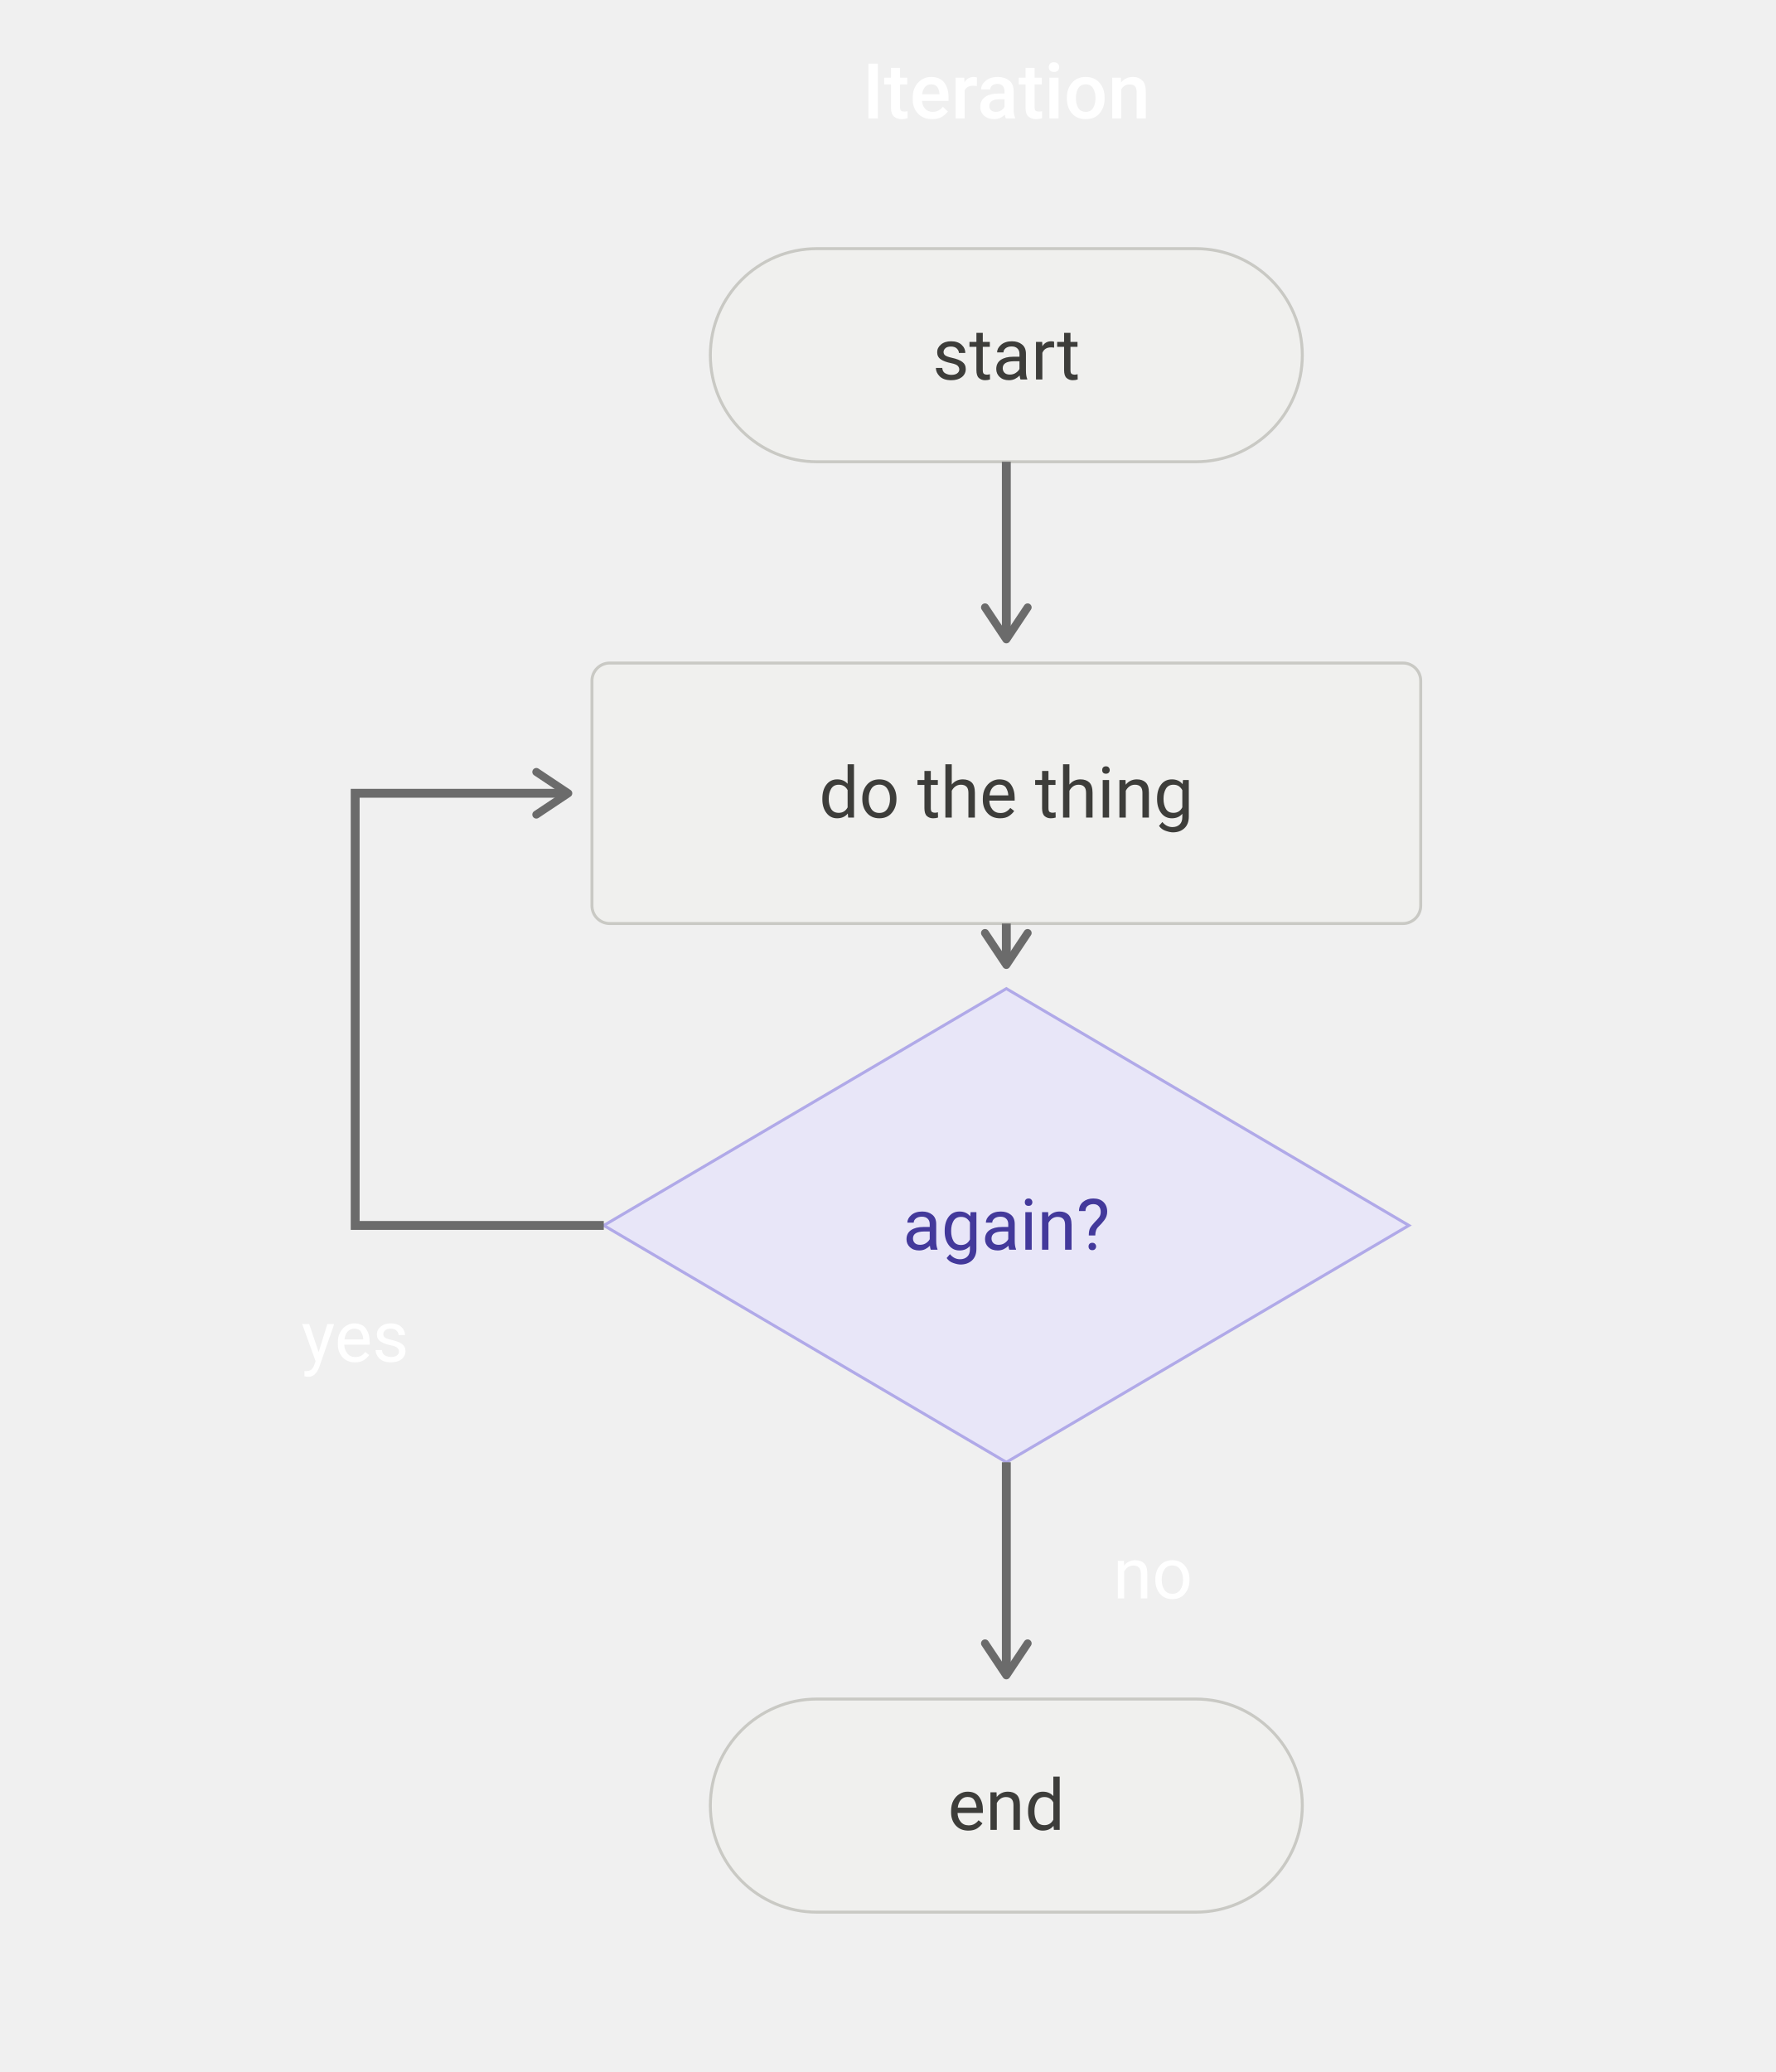
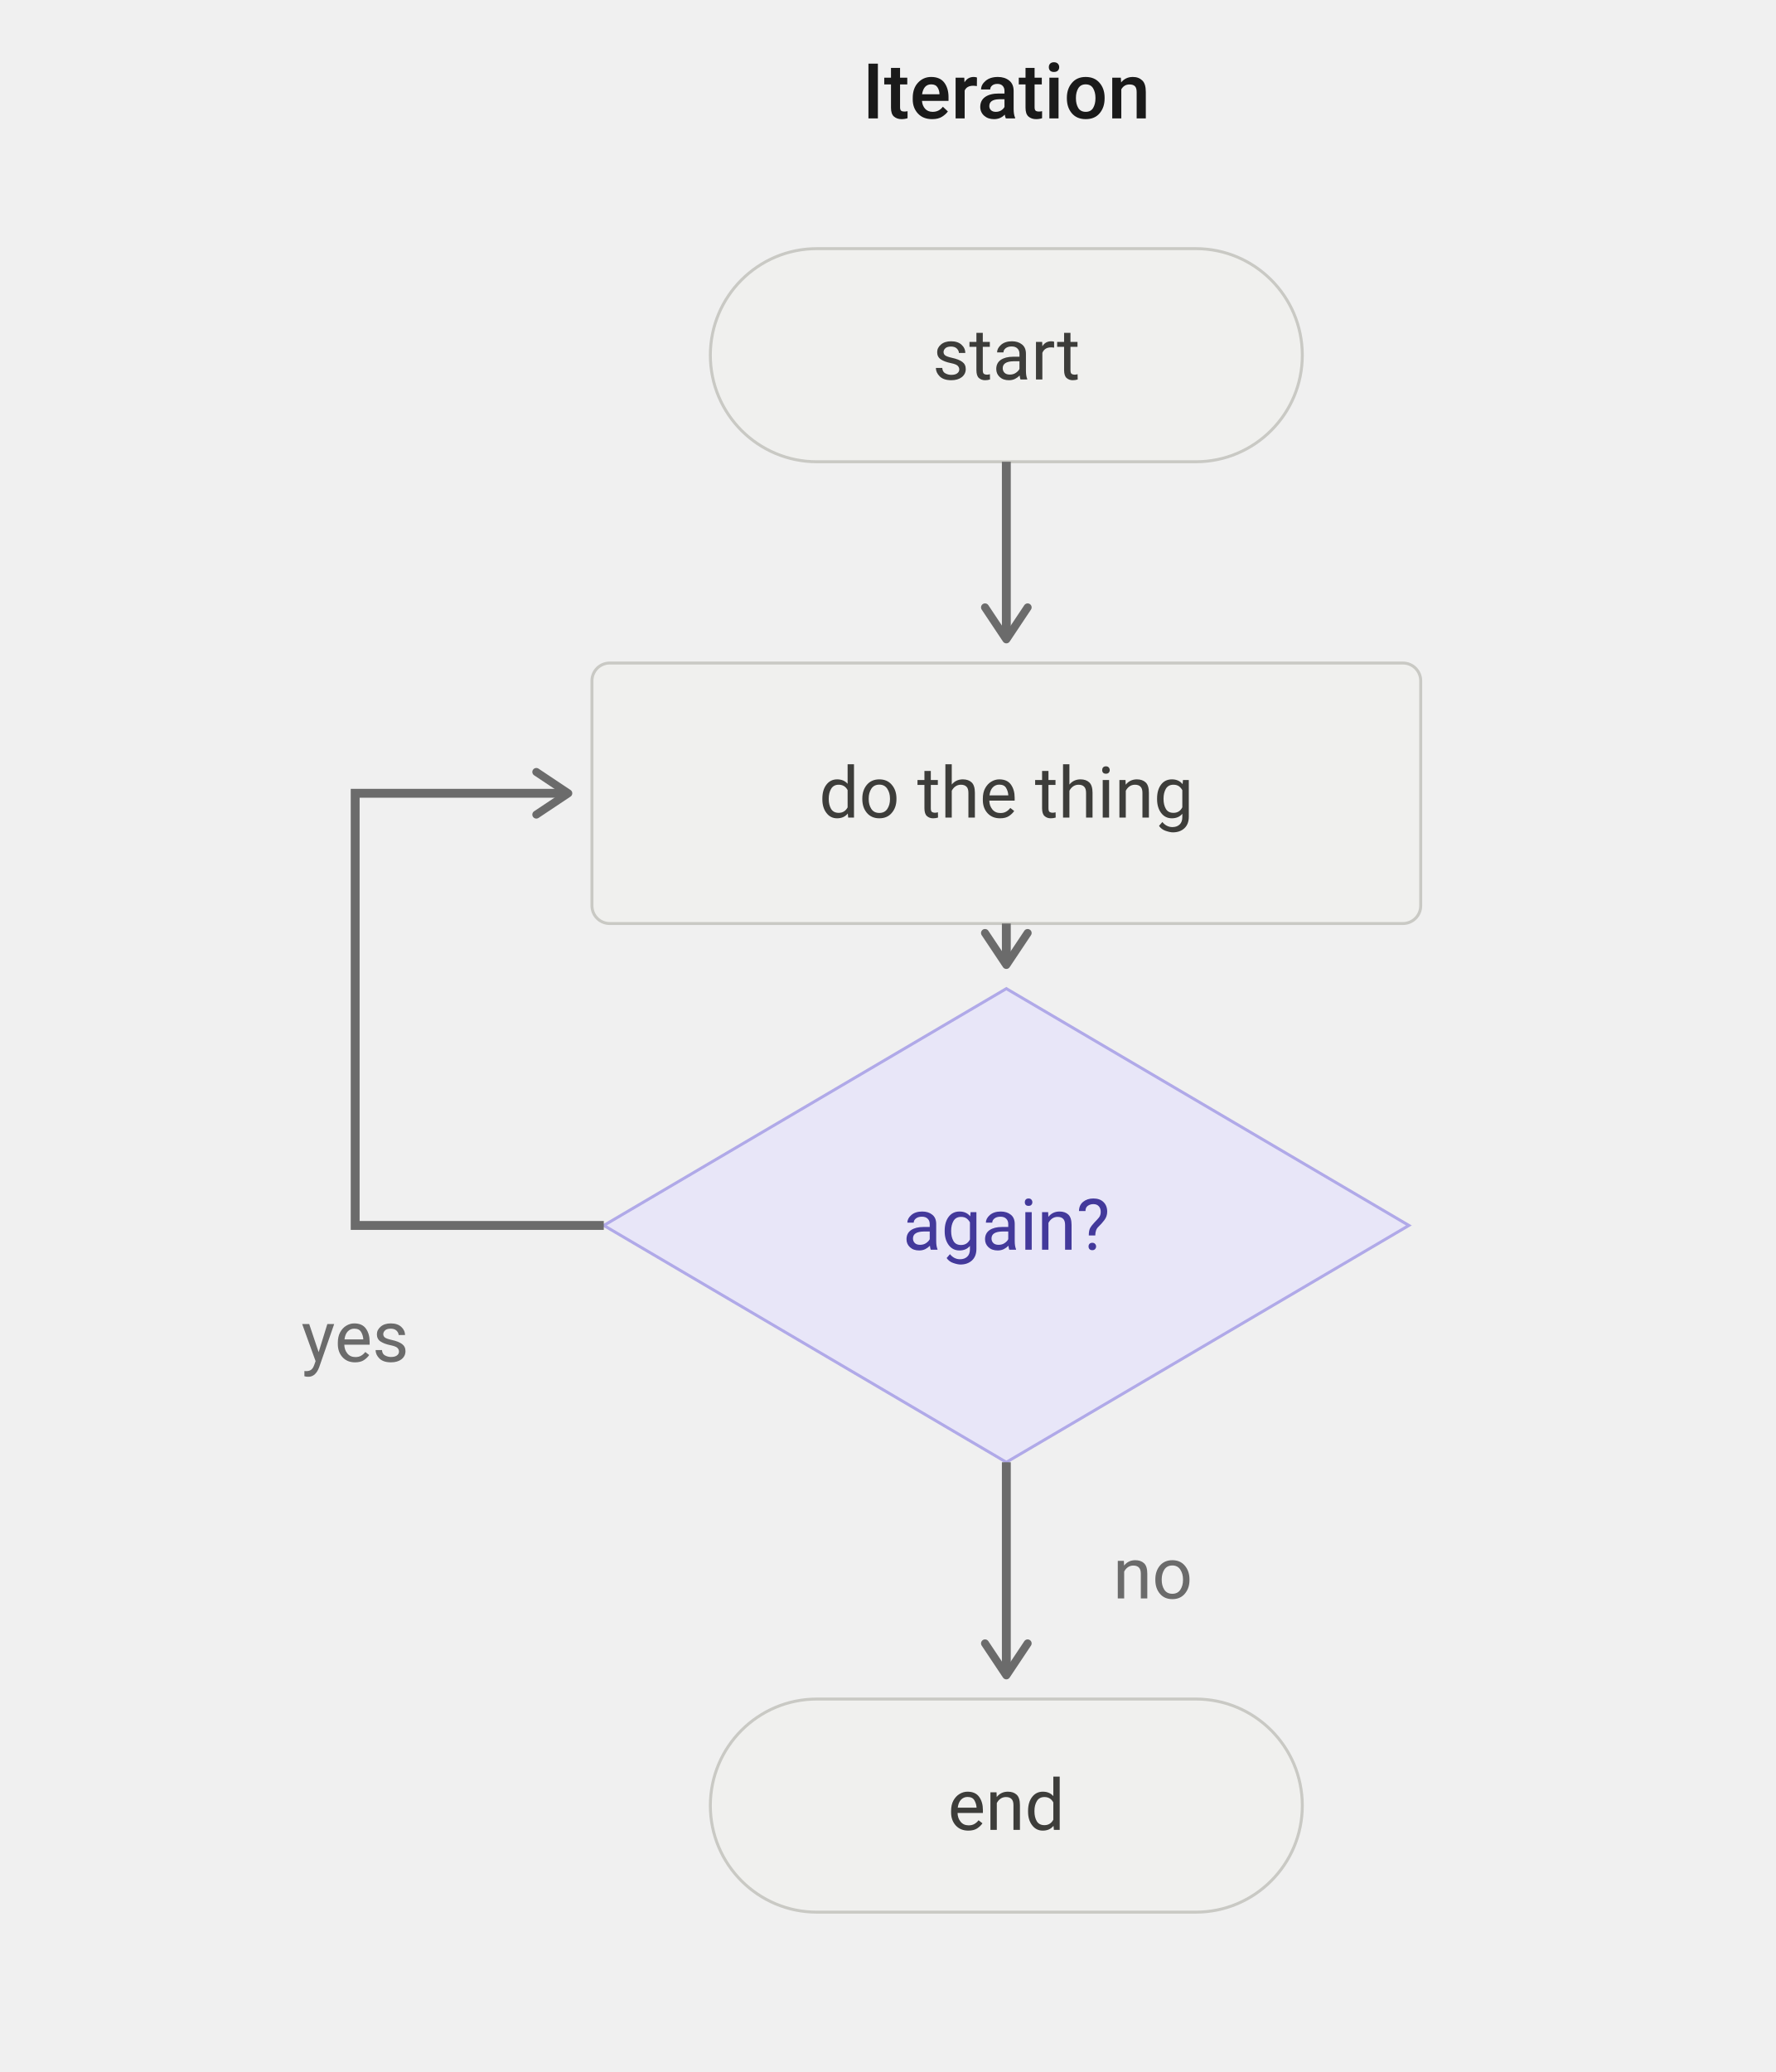
<svg xmlns="http://www.w3.org/2000/svg" width="100%" viewBox="0 0 300 350" font-family="ui-sans-serif, system-ui, -apple-system, 'Segoe UI', Roboto, sans-serif">
+   <style>
+     .ink   { fill: #1A1A1A; }
+     .muted { fill: #6B6B6B; }
+     .wire  { stroke: #6B6B6B; }
+     @media (prefers-color-scheme: dark) {
+       .ink   { fill: #FFFFFF; }
+       .muted { fill: #FFFFFF; }
+       .wire  { stroke: #9A9A95; }
+     }
+   </style>
  <defs>
    <marker id="itrArrow" viewBox="0 0 10 10" refX="8" refY="5" markerWidth="6" markerHeight="6" orient="auto-start-reverse">
-       <path d="M2 1L8 5L2 9" fill="none" stroke="#6B6B6B" stroke-width="1.5" stroke-linecap="round" stroke-linejoin="round" />
+       <path class="wire" d="M2 1L8 5L2 9" fill="none" stroke="#6B6B6B" stroke-width="1.5" stroke-linecap="round" stroke-linejoin="round" />
    </marker>
  </defs>
-   <text x="170" y="20" text-anchor="middle" font-size="13" font-weight="500" fill="#FFFFFF">Iteration</text>
+   <text x="170" y="20" text-anchor="middle" font-size="13" font-weight="500" class="ink" fill="#1A1A1A">Iteration</text>
  <rect x="120" y="42" width="100" height="36" rx="18" fill="#F0F0EE" stroke="#C9C9C4" stroke-width="0.5" />
  <text x="170" y="60" text-anchor="middle" dominant-baseline="central" font-size="12" fill="#3D3D3A">start</text>
  <rect x="100" y="112" width="140" height="44" rx="3" fill="#F0F0EE" stroke="#C9C9C4" stroke-width="0.5" />
  <text x="170" y="134" text-anchor="middle" dominant-baseline="central" font-size="12" fill="#3D3D3A">do the thing</text>
  <path d="M170 167 L238 207 L170 247 L102 207 Z" fill="#E8E6F8" stroke="#B0A9E8" stroke-width="0.5" />
  <text x="170" y="207" text-anchor="middle" dominant-baseline="central" font-size="12" fill="#43399B">again?</text>
  <rect x="120" y="287" width="100" height="36" rx="18" fill="#F0F0EE" stroke="#C9C9C4" stroke-width="0.5" />
  <text x="170" y="305" text-anchor="middle" dominant-baseline="central" font-size="12" fill="#3D3D3A">end</text>
-   <line x1="170" y1="78" x2="170" y2="108" stroke="#6B6B6B" stroke-width="1.5" marker-end="url(#itrArrow)" />
-   <line x1="170" y1="156" x2="170" y2="163" stroke="#6B6B6B" stroke-width="1.5" marker-end="url(#itrArrow)" />
-   <line x1="170" y1="247" x2="170" y2="283" stroke="#6B6B6B" stroke-width="1.5" marker-end="url(#itrArrow)" />
-   <path d="M102 207 L60 207 L60 134 L96 134" fill="none" stroke="#6B6B6B" stroke-width="1.5" marker-end="url(#itrArrow)" />
-   <text x="60" y="230" text-anchor="middle" font-size="12" fill="#FFFFFF">yes</text>
-   <text x="188" y="270" font-size="12" fill="#FFFFFF">no</text>
+   <line class="wire" x1="170" y1="78" x2="170" y2="108" stroke="#6B6B6B" stroke-width="1.5" marker-end="url(#itrArrow)" />
+   <line class="wire" x1="170" y1="156" x2="170" y2="163" stroke="#6B6B6B" stroke-width="1.5" marker-end="url(#itrArrow)" />
+   <line class="wire" x1="170" y1="247" x2="170" y2="283" stroke="#6B6B6B" stroke-width="1.5" marker-end="url(#itrArrow)" />
+   <path class="wire" d="M102 207 L60 207 L60 134 L96 134" fill="none" stroke="#6B6B6B" stroke-width="1.5" marker-end="url(#itrArrow)" />
+   <text x="60" y="230" text-anchor="middle" font-size="12" class="muted" fill="#6B6B6B">yes</text>
+   <text x="188" y="270" font-size="12" class="muted" fill="#6B6B6B">no</text>
</svg>
